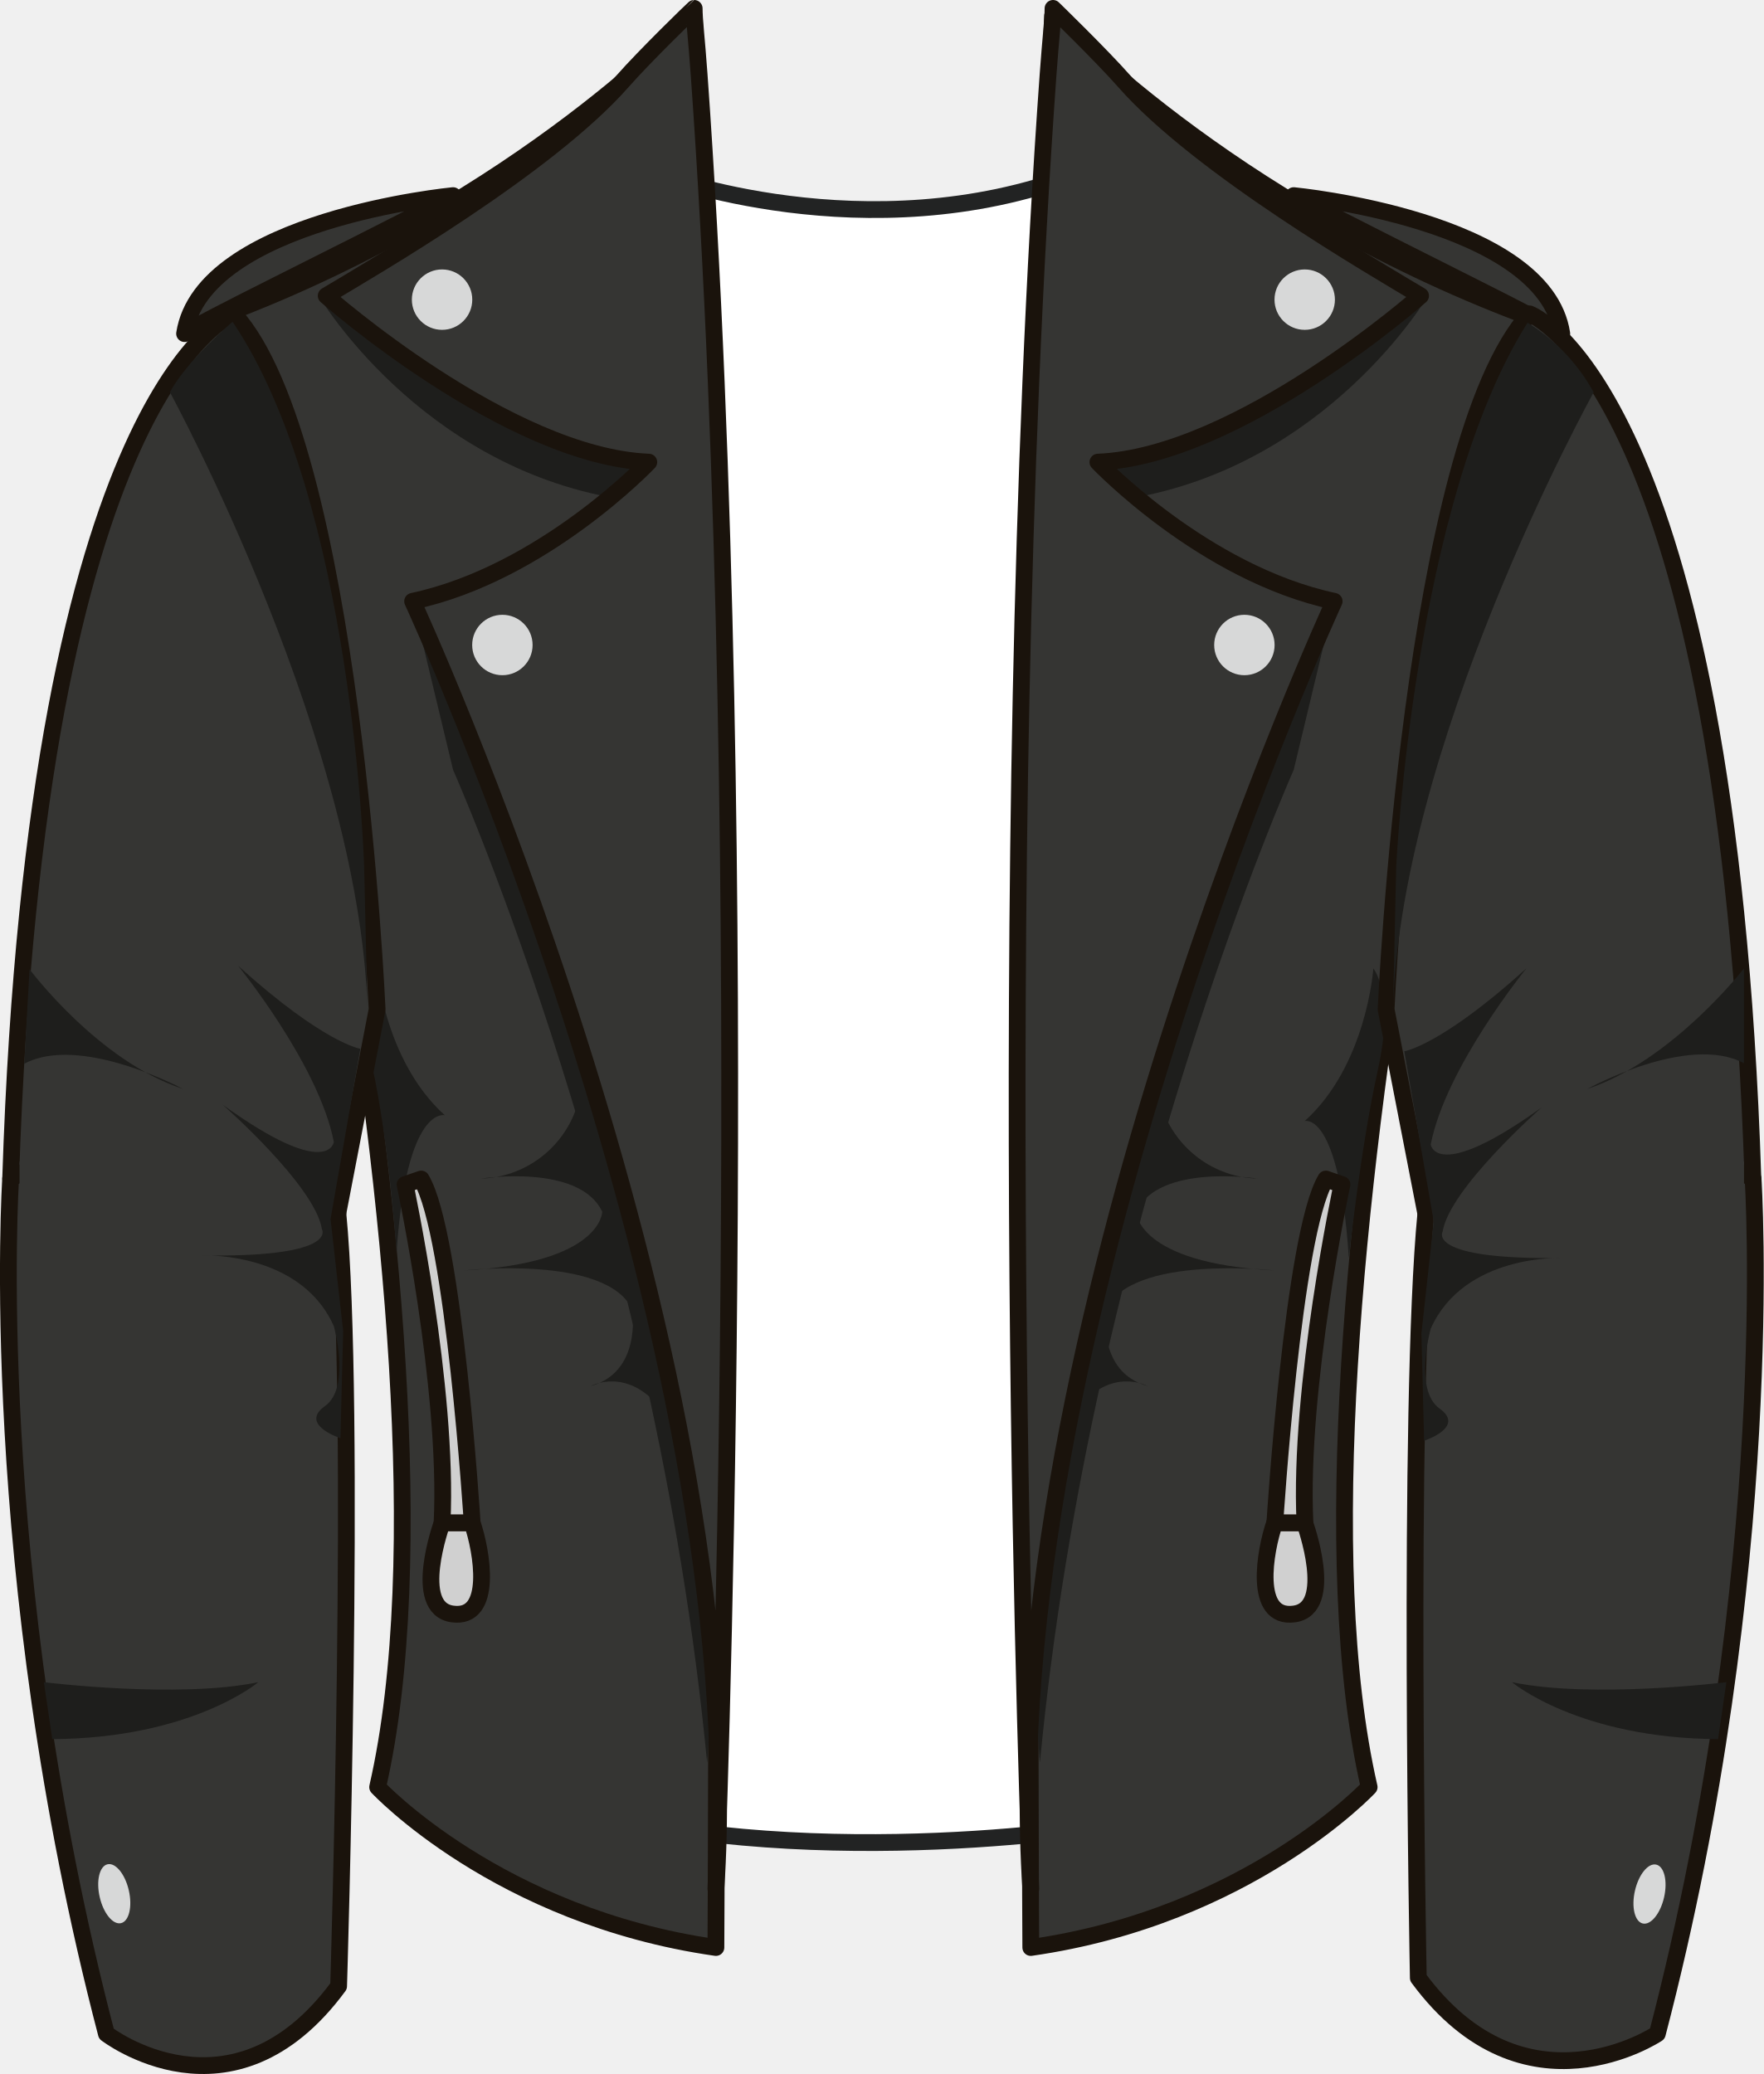
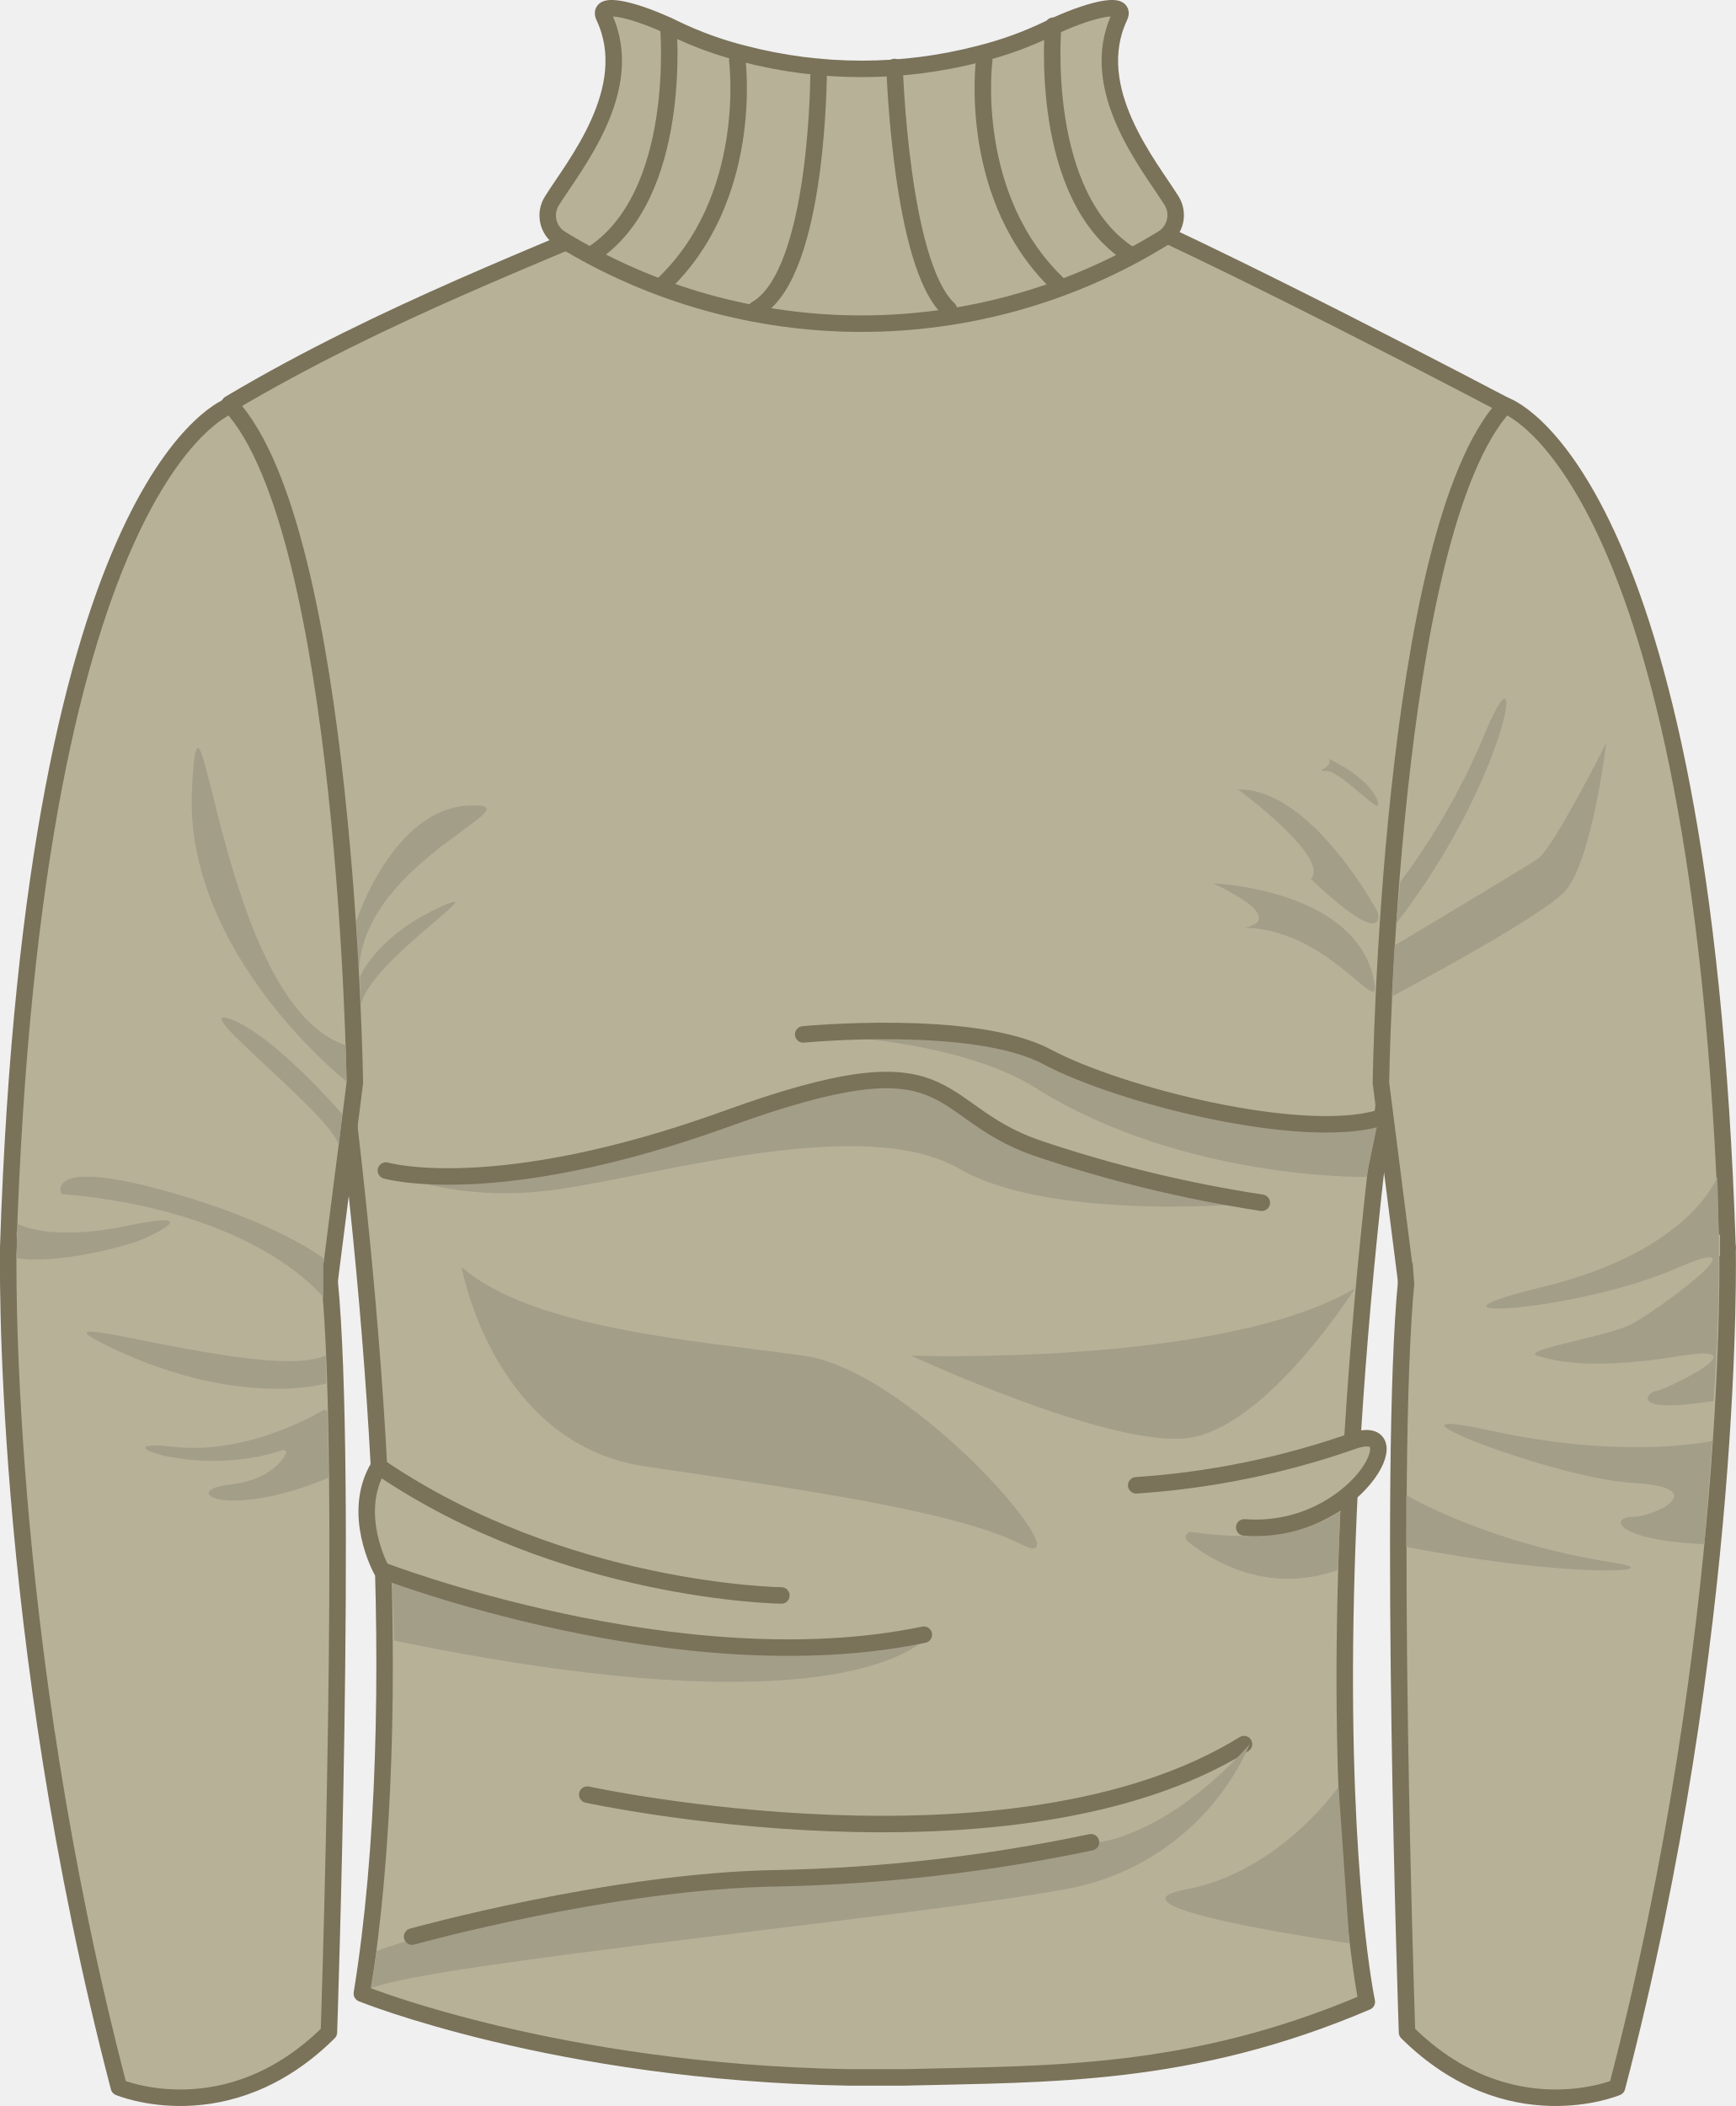
- <svg xmlns="http://www.w3.org/2000/svg" viewBox="0 0 210.2 247.24">
+ <svg xmlns="http://www.w3.org/2000/svg" viewBox="0 0 210.68 255.59">
  <defs>
-     <style>.cls-1{fill:#fff;stroke:#222323;stroke-miterlimit:10;}.cls-1,.cls-2,.cls-5{stroke-linecap:round;stroke-width:2px;}.cls-2,.cls-6{fill:#353533;}.cls-2,.cls-5{stroke:#1a130c;stroke-linejoin:round;}.cls-3{fill:#1e1e1c;}.cls-4{fill:#d7d8d8;}.cls-5{fill:#d0d0d0;}</style>
+     <style>.cls-1,.cls-2{fill:#b6b197;}.cls-1,.cls-3{stroke:#7a7259;stroke-linecap:round;stroke-linejoin:round;stroke-width:2px;}.cls-3{fill:none;}.cls-4{fill:#a39e88;}</style>
  </defs>
-   <g id="leather-jacket_1">
-     <path class="cls-1" d="M228.53,238.47s24.77,9.44,49.79,0l7.15,196.28s-31.15,5.81-60.77,0Z" transform="translate(-150.05 -217.68)" />
-     <path class="cls-2" d="M275.51,219.57s20.51,22.21,56.16,35.64c0,0-30.82,121.39-18.43,175.51,0,0-14.36,15.41-40.33,19.12C272.91,449.84,272.08,304.68,275.51,219.57Z" transform="translate(-150.05 -217.68)" />
-     <path class="cls-3" d="M320.22,253s-11.9,20.17-35.65,24.13l-4.46-5.75Z" transform="translate(-150.05 -217.68)" />
-     <path class="cls-2" d="M304.25,241s29.9,2.86,31.95,16.45C334.28,256,319.8,249.07,304.25,241Z" transform="translate(-150.05 -217.68)" />
-     <path class="cls-3" d="M309.07,289.36l-4.82,20.09S280.09,363.62,274,427.81c0,0-6.36-64.24,24.4-120.66Z" transform="translate(-150.05 -217.68)" />
-     <path class="cls-3" d="M288.53,349.7a12.43,12.43,0,0,0,11.41,8.48s-11.75-1.84-14.47,3.95c0,0,0,6.13,16.5,7,0,0-17.06-1.92-20.08,4.66,0,0-1.19,7.42,4.94,9.12,0,0-4.32-2.38-8.37,2.73l1.8-11.39Z" transform="translate(-150.05 -217.68)" />
-     <path class="cls-3" d="M313.74,333.13s-.78,11.52-8.18,18.19c0,0,4.09-1.28,5.26,16.34,0,0,1.39-13.15,3.44-22.34S313.74,333.13,313.74,333.13Z" transform="translate(-150.05 -217.68)" />
-     <path class="cls-2" d="M284.06,227.38c9,10.24,29.82,22.27,35.31,25.56,0,0-21.68,19.15-38.46,19.83,0,0,12.59,13.27,28.16,16.59,0,0-40.48,87.65-36.16,153.48,0,0-4.79-121,2.06-216.26.32-4.45.59-6.49.59-7.9C275.56,218.68,281.37,224.32,284.06,227.38Z" transform="translate(-150.05 -217.68)" />
-     <circle class="cls-4" cx="155.51" cy="35.72" r="3.6" />
-     <circle class="cls-4" cx="148.32" cy="76.89" r="3.6" />
-     <path class="cls-5" d="M310,358.89s-5.19,24.17-4.41,40.34H302s2.16-34.47,6.08-41Z" transform="translate(-150.05 -217.68)" />
-     <path class="cls-5" d="M305.56,399.23s3.69,10.17-1.25,10.85-3.49-7.53-2.34-10.85Z" transform="translate(-150.05 -217.68)" />
-     <path class="cls-2" d="M232.79,219.57s-20.51,22.21-56.16,35.64c0,0,30.82,121.39,18.43,175.51,0,0,14.35,15.41,40.32,19.12C235.38,449.84,236.22,304.68,232.79,219.57Z" transform="translate(-150.05 -217.68)" />
-     <path class="cls-3" d="M218.77,349.7a12.43,12.43,0,0,1-11.41,8.48s11.75-1.84,14.47,3.95c0,0,0,6.13-16.5,7,0,0,17.06-1.92,20.07,4.66,0,0,1.19,7.42-4.93,9.12,0,0,4.31-2.38,8.37,2.73L227,374.23Z" transform="translate(-150.05 -217.68)" />
-     <path class="cls-3" d="M194.89,332.44s.78,11.52,8.18,18.19c0,0-4.58-1.28-5.75,16.34,0,0-.9-13.15-2.94-22.34S194.89,332.44,194.89,332.44Z" transform="translate(-150.05 -217.68)" />
-     <path class="cls-2" d="M204.05,241s-29.9,2.86-32,16.45C174,256,188.5,249.07,204.05,241Z" transform="translate(-150.05 -217.68)" />
-     <path class="cls-3" d="M188.07,253s11.91,20.17,35.65,24.13l4.47-5.75Z" transform="translate(-150.05 -217.68)" />
-     <path class="cls-3" d="M199.23,289.36l4.82,20.09s24.16,54.17,30.28,118.36c0,0,6.36-64.24-24.4-120.66Z" transform="translate(-150.05 -217.68)" />
-     <path class="cls-2" d="M224.24,227.38c-9,10.24-29.83,22.27-35.31,25.56,0,0,21.67,19.15,38.45,19.83,0,0-12.58,13.27-28.15,16.59,0,0,40.48,87.65,36.15,153.48,0,0,4.8-121-2-216.26-.32-4.45-.59-6.49-.59-7.9C232.74,218.68,226.93,224.32,224.24,227.38Z" transform="translate(-150.05 -217.68)" />
-     <circle class="cls-4" cx="52.69" cy="35.72" r="3.6" />
-     <circle class="cls-4" cx="59.88" cy="76.89" r="3.6" />
-     <path class="cls-5" d="M198.33,358.89s5.19,24.17,4.41,40.34h3.59s-2.17-34.47-6.08-41Z" transform="translate(-150.05 -217.68)" />
-     <path class="cls-5" d="M202.74,399.23s-3.69,10.17,1.24,10.85,3.5-7.53,2.35-10.85Z" transform="translate(-150.05 -217.68)" />
+   <g id="turtleneck_1">
+     <path class="cls-1" d="M315.22,449.75c-21.41,9.15-38.55,8.73-56.14,9.17l-6.84,0c-35.46-.63-59-10.17-59-10.17,11.37-70.3-16.06-192.94-16.06-192.94,18.91-11.26,39.1-18.57,51.16-24.09,3-3,52.28-1,52.28-1C296.05,237.05,332,256,332,256,302.64,390.89,315.22,449.75,315.22,449.75Z" transform="translate(-149.32 -206.8)" />
+     <polygon class="cls-2" points="33.54 50.56 43.47 56.34 49.34 78.73 50.02 86.31 47 111.41 45.25 77.54 42.82 66.31 33.54 50.56" />
+     <path class="cls-1" d="M291.52,231.16c-2.59-4.17-10.44-13.53-6.32-22.31,1-2.1-4.08-.77-8.63,1.46a43.47,43.47,0,0,1-8.28,3,56.73,56.73,0,0,1-28.74,0,43.47,43.47,0,0,1-8.28-3c-4.55-2.23-9.61-3.56-8.63-1.46,4.12,8.78-3.73,18.14-6.32,22.31a3.32,3.32,0,0,0,1,4.58,69.8,69.8,0,0,0,73.12,0A3.32,3.32,0,0,0,291.52,231.16Z" transform="translate(-149.32 -206.8)" />
+     <path class="cls-3" d="M230.43,209.92s1.92,20.79-9.46,27.88" transform="translate(-149.32 -206.8)" />
+     <path class="cls-3" d="M238.81,214.13S241,231,229.51,241.6" transform="translate(-149.32 -206.8)" />
+     <path class="cls-3" d="M248.69,214.93s.1,25-7.58,29.39" transform="translate(-149.32 -206.8)" />
+     <path class="cls-3" d="M277.15,209.92s-1.91,20.79,9.47,27.88" transform="translate(-149.32 -206.8)" />
+     <path class="cls-3" d="M268.78,214.13s-2.21,16.85,9.3,27.47" transform="translate(-149.32 -206.8)" />
+     <path class="cls-3" d="M257.9,214.93s.74,24,6.58,29.39" transform="translate(-149.32 -206.8)" />
+     <path class="cls-4" d="M312,390.1s-4.68,4.55-18,2.63a.65.65,0,0,0-.52,1.15c3,2.39,9.72,6.47,18.22,3.46Z" transform="translate(-149.32 -206.8)" />
+     <path class="cls-1" d="M287.23,387.06a99.46,99.46,0,0,0,26.22-5.34c7.78-2.84.44,11.46-13.11,10.45" transform="translate(-149.32 -206.8)" />
+     <path class="cls-4" d="M196.93,398.88s28.07,8.53,43.6,7.87S262,405.32,262,405.32s-8.73,12.2-64.84.58Z" transform="translate(-149.32 -206.8)" />
+     <path class="cls-1" d="M244.16,400.43s-26.46-.34-48.87-15.66c-3.48,5.73.34,12.59.34,12.59s36.2,14,65.82,7.83" transform="translate(-149.32 -206.8)" />
+     <path class="cls-3" d="M220.6,424.6s51.68,11.23,79.71-6.13" transform="translate(-149.32 -206.8)" />
+     <path class="cls-4" d="M246.81,332.34s18.33-1.72,25.12,1.06,23.34,9.87,31.26,9.86,13.28.14,13.28.14l-1.28,6.23s-22.27.45-40.21-10.82C265,332.55,246.81,332.34,246.81,332.34Z" transform="translate(-149.32 -206.8)" />
+     <path class="cls-3" d="M246.81,332.34s20.73-2,29.6,2.72,30.72,10.18,40.22,7.47" transform="translate(-149.32 -206.8)" />
+     <path class="cls-4" d="M196.16,348.86a73.73,73.73,0,0,0,34-3.8c17.23-6.51,27.19-7.48,27.19-7.48s2.62-.53,14.08,6.92,31,8.27,31,8.27-25.19,2.51-36.68-4.13-35.88.64-48.64,2.49S196.16,348.86,196.16,348.86Z" transform="translate(-149.32 -206.8)" />
+     <path class="cls-3" d="M196.16,348.86s13.3,3.87,41.47-6.33,24.31-1.14,37.34,3.53a161.34,161.34,0,0,0,27.5,6.71" transform="translate(-149.32 -206.8)" />
+     <path class="cls-4" d="M195.06,443.56s13.28-4.88,33.71-7.45,20.86-.81,33.19-2.55,20.68-3.18,20.68-3.18,8.3-.68,18.38-11.91a30.13,30.13,0,0,1-22.59,17.64c-17.36,3.25-76.66,8.91-84.12,12Z" transform="translate(-149.32 -206.8)" />
+     <path class="cls-3" d="M199.34,441.83s24.32-6.79,44.4-7.08a204.78,204.78,0,0,0,38-4.37" transform="translate(-149.32 -206.8)" />
+     <path class="cls-4" d="M205.36,360.6s3.79,21.44,22.28,24.17,37.52,5.35,45.71,9.48-12.91-21.06-26.54-22.93S214,368,205.36,360.6Z" transform="translate(-149.32 -206.8)" />
+     <path class="cls-4" d="M259.91,371.32s37.78,1.34,53.86-8.15c0,0-10.85,17.19-20.51,18.18S259.91,371.32,259.91,371.32Z" transform="translate(-149.32 -206.8)" />
+     <path class="cls-4" d="M311.79,423.65s-7.15,10.35-18.53,12.46,19.85,6.53,19.85,6.53Z" transform="translate(-149.32 -206.8)" />
+     <path class="cls-4" d="M296.57,314s18,.7,19.61,12.4c.48,3.6-6-7-15.95-7C300.23,319.4,306.39,318.72,296.57,314Z" transform="translate(-149.32 -206.8)" />
+     <path class="cls-4" d="M316.6,317.61s-8-15.13-17-15c0,0,11.28,8.31,8.82,10.86C308.41,313.43,317.1,322,316.6,317.61Z" transform="translate(-149.32 -206.8)" />
+     <path class="cls-4" d="M310.63,298.91s4.72,2.14,5.84,4.94-4.22-3.43-6.1-3.47S311.17,300.14,310.63,298.91Z" transform="translate(-149.32 -206.8)" />
+     <path class="cls-4" d="M192.56,318.62s4.38-13.57,13.57-14.05S193.51,311,192.89,324.5Z" transform="translate(-149.32 -206.8)" />
+     <path class="cls-4" d="M193,325.39s1.84-4.81,9.5-8.39-8.35,6.39-9.35,11.75Z" transform="translate(-149.32 -206.8)" />
  </g>
-   <g id="leather-jacket_1_sleeve_22" data-name="leather-jacket_1;sleeve_22">
-     <path class="cls-2" d="M332.37,255.1s23.54,8.58,26.61,103.08c0,0-20.3,26.59-39,4.12L315.26,338S318.26,270.47,332.37,255.1Z" transform="translate(-150.05 -217.68)" />
-     <path class="cls-3" d="M357.91,333.13s-8.52,11-18.66,14.36c0,0,12-6.64,18.66-3.06Z" transform="translate(-150.05 -217.68)" />
-     <path class="cls-3" d="M340,264.45s-23.65,42.65-23.95,74.95l.42-18.5s2.07-43.27,15.65-64.75A22.4,22.4,0,0,1,340,264.45Z" transform="translate(-150.05 -217.68)" />
+   <g id="turtleneck_1_sleeve_22" data-name="turtleneck_1;sleeve_22">
+     <path class="cls-1" d="M332,256s23.92,7.71,27,102.21c0,0-20.3,26.59-39,4.12l-3.07-24.13S317.88,271.33,332,256Z" transform="translate(-149.32 -206.8)" />
+     <path class="cls-4" d="M319.28,313.83a83.25,83.25,0,0,0,10.44-18.43c5-11.74,2.72,5.85-10.94,23.48Z" transform="translate(-149.32 -206.8)" />
+     <path class="cls-4" d="M318.59,321.54S334.14,312.28,336,311s8.27-14,8.27-14-1.75,14.84-5.22,18.2-20.8,12.54-20.8,12.54Z" transform="translate(-149.32 -206.8)" />
  </g>
-   <g id="leather-jacket_1_sleeve_2" data-name="leather-jacket_1;sleeve_2">
-     <path class="cls-2" d="M359,358.18s3.06,46.5-11.41,101.94c0,0-15.79,10.58-28.49-6.66,0,0-1.33-68.18.9-91.16C320,362.3,333.7,344.87,359,358.18Z" transform="translate(-150.05 -217.68)" />
-     <polygon class="cls-6" points="170.53 142.35 170.89 145.64 190.38 136.91 207.87 141.28 207.87 138.49 203.1 135.85 190.25 133.64 176.55 136.57 170.53 142.35" />
-     <ellipse class="cls-4" cx="346.65" cy="443.44" rx="3.6" ry="1.78" transform="translate(-312.99 464.78) rotate(-77.11)" />
-     <path class="cls-3" d="M317.43,343s4.34-.64,14.56-9.89c0,0-9.63,11.81-11.41,21,0,0,.59,4.68,13.24-4.43,0,0-11,9.65-11.82,14.82,0,0-2.09,3.39,14.26,3.14,0,0-11.7-.51-15.68,8.43,0,0-2.06,7.31,1.06,9.53s-1.85,3.83-1.85,3.83l-.32-12.79,1.47-13.34Z" transform="translate(-150.05 -217.68)" />
-     <path class="cls-3" d="M355.82,418.21s-16,2-25.56,0c0,0,7.91,6.69,24.57,6.79Z" transform="translate(-150.05 -217.68)" />
+   <g id="turtleneck_1_sleeve_2" data-name="turtleneck_1;sleeve_2">
+     <path class="cls-1" d="M359,358.18s1.06,46.5-13.41,101.94c0,0-13.15,5.58-25.49-6.66,0,0-2.33-68.18-.1-91.16C320,362.3,333.7,344.87,359,358.18Z" transform="translate(-149.32 -206.8)" />
+     <polygon class="cls-2" points="171.68 156.2 171.42 152.69 180.3 145.86 194.02 144.33 205.51 147.58 208.77 149.88 208.77 152.46 197.02 148.41 182.35 148.89 171.68 156.2" />
+     <path class="cls-4" d="M320,388.24s9.64,5.8,25.08,8.19c7.48,1.15-4.91,2-25.08-1.9Z" transform="translate(-149.32 -206.8)" />
+     <path class="cls-4" d="M357.17,381.67s-10.41,2.37-26.91-1.24,7.68,5.82,17.31,6.35,2.72,4.11-.08,4.11-2.3,2.84,8.7,3.31Z" transform="translate(-149.32 -206.8)" />
+     <path class="cls-4" d="M357.76,349.63s-3.21,9-21.25,13.37,4.26,3,16.17-2.23-3.14,5.88-5.89,7c-3.92,1.53-13.1,2.92-10.79,3.6s6.81,1.7,17.19,0-2,4.25-2.89,4.25-3.68,2.9,7,1.2A242.29,242.29,0,0,0,357.76,349.63Z" transform="translate(-149.32 -206.8)" />
  </g>
-   <g id="leather-jacket_1_sleeve_11" data-name="leather-jacket_1;sleeve_11">
-     <path class="cls-2" d="M177.92,255.1s-23.54,8.58-26.6,103.08c0,0,20.29,26.59,39,4.12L195,338S192,270.47,177.92,255.1Z" transform="translate(-150.05 -217.68)" />
-     <path class="cls-3" d="M170.3,264.43s23.28,42.67,23.58,75l-.43-18.5s-1.28-43.54-15.67-64.88C177.78,256,172.38,260.6,170.3,264.43Z" transform="translate(-150.05 -217.68)" />
-     <path class="cls-3" d="M153.57,333.22s8.15,10.95,18.29,14.27c0,0-12.24-6.58-18.92-3Z" transform="translate(-150.05 -217.68)" />
+   <g id="turtleneck_1_sleeve_11" data-name="turtleneck_1;sleeve_11">
+     <path class="cls-1" d="M177.32,256s-23.92,7.71-27,102.21c0,0,20.3,26.59,39,4.12l3.07-24.13S191.43,271.33,177.32,256Z" transform="translate(-149.32 -206.8)" />
+     <path class="cls-4" d="M191.39,338.07s-19.78-15.56-18.77-35.5,3.27,26.13,18.65,31.07Z" transform="translate(-149.32 -206.8)" />
+     <path class="cls-4" d="M190.85,342s-8.47-9.81-13.68-11.56,12.38,11.64,13.27,15.36Z" transform="translate(-149.32 -206.8)" />
  </g>
-   <g id="leather-jacket_1_sleeve_1" data-name="leather-jacket_1;sleeve_1">
-     <path class="cls-2" d="M151.32,358.18s-3.07,46.5,11.41,101.94c0,0,15,11.57,27.68-5.67,0,0,2.14-69.17-.09-92.15C190.32,362.3,176.6,344.87,151.32,358.18Z" transform="translate(-150.05 -217.68)" />
-     <polygon class="cls-6" points="39.67 142.35 39.31 145.64 19.82 136.91 2.33 141.28 2.33 138.49 7.1 135.85 19.95 133.64 33.65 136.57 39.67 142.35" />
-     <ellipse class="cls-4" cx="163.65" cy="443.44" rx="1.78" ry="3.6" transform="translate(-244.83 -170.01) rotate(-12.89)" />
-     <path class="cls-3" d="M174.13,367.34h1C174.51,367.32,174.13,367.34,174.13,367.34Z" transform="translate(-150.05 -217.68)" />
-     <path class="cls-3" d="M193,342.7s-4.34-.64-14.57-9.89c0,0,9.63,11.81,11.41,21,0,0-.59,4.68-13.24-4.43,0,0,11,9.65,11.82,14.83,0,0,2,3.24-13.21,3.14,2.94.12,11.37,1.1,14.63,8.42,0,0,2.06,7.32-1.06,9.53s1.85,3.83,1.85,3.83l.32-12.79L189.45,363Z" transform="translate(-150.05 -217.68)" />
-     <path class="cls-3" d="M155.28,418.21s16,2,25.56,0c0,0-7.9,6.69-24.56,6.79Z" transform="translate(-150.05 -217.68)" />
+   <g id="turtleneck_1_sleeve_1" data-name="turtleneck_1;sleeve_1">
+     <path class="cls-1" d="M150.33,358.18s-1.06,46.5,13.42,101.94c0,0,13.15,5.58,25.49-6.66,0,0,2.33-68.18.09-91.16C189.33,362.3,175.61,344.87,150.33,358.18Z" transform="translate(-149.32 -206.8)" />
+     <polygon class="cls-2" points="39 156.2 39.26 152.69 30.38 145.86 16.66 144.33 5.28 147.51 2.02 149.62 2.12 152.53 13.66 148.41 28.33 148.89 39 156.2" />
+     <path class="cls-4" d="M188.94,374.7s-10.43,3.07-25.88-4.23c-13.31-6.3,18.34,4.17,25.79.85Z" transform="translate(-149.32 -206.8)" />
+     <path class="cls-4" d="M189.06,378.23a.33.33,0,0,0-.5-.28c-2,1.17-9.94,5.39-18.25,4.43-9.41-1.08,2.86,4,13.3.41a.33.33,0,0,1,.41.46c-.63,1.14-2.38,3.24-6.85,3.73-6.16.68-.7,4.39,11.83-.75a.34.34,0,0,0,.21-.32Z" transform="translate(-149.32 -206.8)" />
+     <path class="cls-4" d="M151.48,355.33s3.72,2.22,13.31.23,3.21,1.1,1.49,1.78-9.88,2.94-15,2.16Z" transform="translate(-149.32 -206.8)" />
+     <path class="cls-4" d="M188.57,364.27s-7.93-10.53-31.8-12.57c0,0-2.06-4.31,11.87-.57s19.93,8.36,19.93,8.36Z" transform="translate(-149.32 -206.8)" />
  </g>
</svg>
